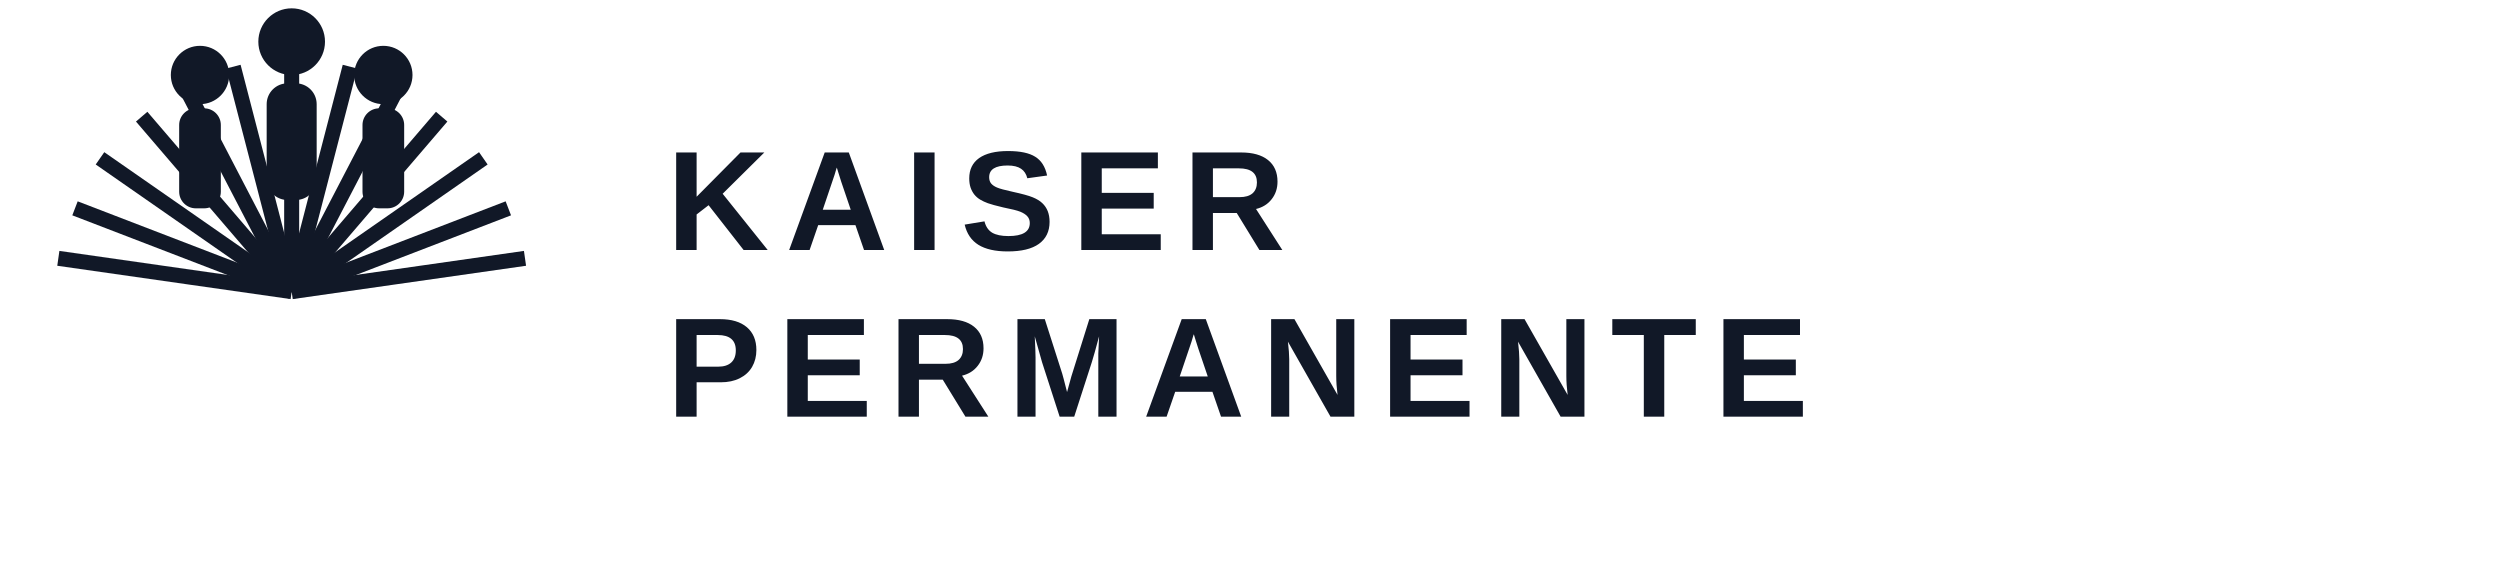
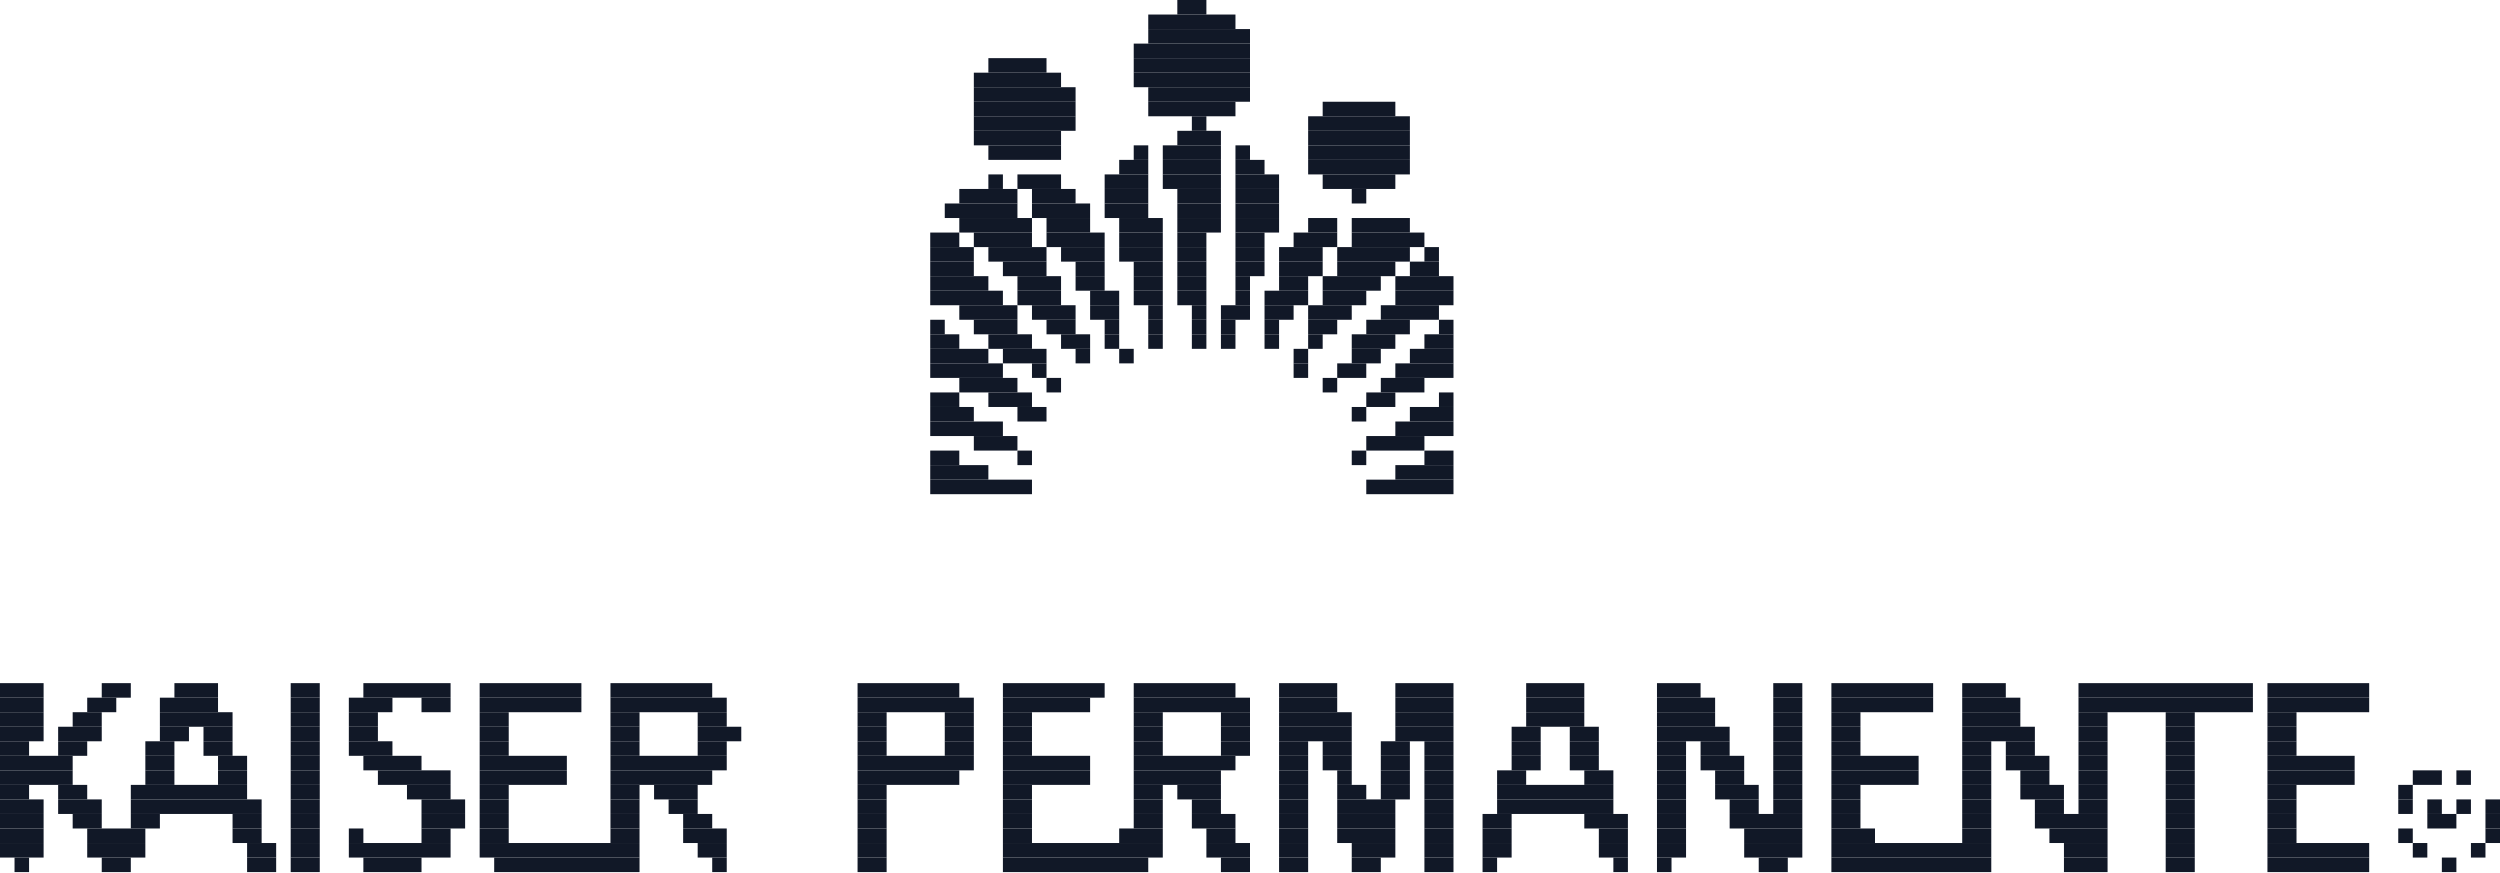
- <svg xmlns="http://www.w3.org/2000/svg" viewBox="0 0 300 70" fill="#111827">
-   <g transform="translate(35, 35)">
-     <line x1="0" y1="0" x2="-28" y2="-4" stroke="#111827" stroke-width="1.8" />
-     <line x1="0" y1="0" x2="-26" y2="-10" stroke="#111827" stroke-width="1.8" />
-     <line x1="0" y1="0" x2="-23" y2="-16" stroke="#111827" stroke-width="1.8" />
-     <line x1="0" y1="0" x2="-18" y2="-21" stroke="#111827" stroke-width="1.8" />
-     <line x1="0" y1="0" x2="-13" y2="-25" stroke="#111827" stroke-width="1.8" />
-     <line x1="0" y1="0" x2="-7" y2="-27" stroke="#111827" stroke-width="1.8" />
-     <line x1="0" y1="0" x2="0" y2="-28" stroke="#111827" stroke-width="1.8" />
-     <line x1="0" y1="0" x2="7" y2="-27" stroke="#111827" stroke-width="1.8" />
-     <line x1="0" y1="0" x2="13" y2="-25" stroke="#111827" stroke-width="1.8" />
-     <line x1="0" y1="0" x2="18" y2="-21" stroke="#111827" stroke-width="1.8" />
-     <line x1="0" y1="0" x2="23" y2="-16" stroke="#111827" stroke-width="1.8" />
-     <line x1="0" y1="0" x2="26" y2="-10" stroke="#111827" stroke-width="1.8" />
-     <line x1="0" y1="0" x2="28" y2="-4" stroke="#111827" stroke-width="1.8" />
-     <circle cx="0" cy="-30" r="4" />
-     <rect x="-3" y="-25" width="6" height="14" rx="2.5" />
-     <circle cx="-11" cy="-26" r="3.5" />
-     <rect x="-13.5" y="-22" width="5" height="12" rx="2" />
-     <circle cx="11" cy="-26" r="3.5" />
-     <rect x="8.5" y="-22" width="5" height="12" rx="2" />
-   </g>
-   <text x="80" y="30" font-family="Arial, Helvetica, sans-serif" font-size="17" font-weight="700" letter-spacing="2">KAISER</text>
-   <text x="80" y="50" font-family="Arial, Helvetica, sans-serif" font-size="17" font-weight="700" letter-spacing="2">PERMANENTE</text>
+ <svg xmlns="http://www.w3.org/2000/svg" viewBox="0 0 172 60" fill="#111827">
+   <rect x="81" y="0" width="2" height="1" />
+   <rect x="79" y="1" width="6" height="1" />
+   <rect x="79" y="2" width="7" height="1" />
+   <rect x="78" y="3" width="8" height="1" />
+   <rect x="68" y="4" width="4" height="1" />
+   <rect x="78" y="4" width="8" height="1" />
+   <rect x="67" y="5" width="6" height="1" />
+   <rect x="78" y="5" width="8" height="1" />
+   <rect x="67" y="6" width="7" height="1" />
+   <rect x="79" y="6" width="7" height="1" />
+   <rect x="67" y="7" width="7" height="1" />
+   <rect x="79" y="7" width="6" height="1" />
+   <rect x="91" y="7" width="5" height="1" />
+   <rect x="67" y="8" width="7" height="1" />
+   <rect x="82" y="8" width="1" height="1" />
+   <rect x="90" y="8" width="7" height="1" />
+   <rect x="67" y="9" width="6" height="1" />
+   <rect x="81" y="9" width="3" height="1" />
+   <rect x="90" y="9" width="7" height="1" />
+   <rect x="68" y="10" width="5" height="1" />
+   <rect x="78" y="10" width="1" height="1" />
+   <rect x="80" y="10" width="4" height="1" />
+   <rect x="85" y="10" width="1" height="1" />
+   <rect x="90" y="10" width="7" height="1" />
+   <rect x="77" y="11" width="2" height="1" />
+   <rect x="80" y="11" width="4" height="1" />
+   <rect x="85" y="11" width="2" height="1" />
+   <rect x="90" y="11" width="7" height="1" />
+   <rect x="68" y="12" width="1" height="1" />
+   <rect x="70" y="12" width="3" height="1" />
+   <rect x="76" y="12" width="3" height="1" />
+   <rect x="80" y="12" width="4" height="1" />
+   <rect x="85" y="12" width="3" height="1" />
+   <rect x="91" y="12" width="5" height="1" />
+   <rect x="66" y="13" width="4" height="1" />
+   <rect x="71" y="13" width="3" height="1" />
+   <rect x="76" y="13" width="3" height="1" />
+   <rect x="81" y="13" width="3" height="1" />
+   <rect x="85" y="13" width="3" height="1" />
+   <rect x="93" y="13" width="1" height="1" />
+   <rect x="65" y="14" width="5" height="1" />
+   <rect x="71" y="14" width="4" height="1" />
+   <rect x="76" y="14" width="3" height="1" />
+   <rect x="81" y="14" width="3" height="1" />
+   <rect x="85" y="14" width="3" height="1" />
+   <rect x="66" y="15" width="5" height="1" />
+   <rect x="72" y="15" width="3" height="1" />
+   <rect x="77" y="15" width="3" height="1" />
+   <rect x="81" y="15" width="3" height="1" />
+   <rect x="85" y="15" width="3" height="1" />
+   <rect x="90" y="15" width="2" height="1" />
+   <rect x="93" y="15" width="4" height="1" />
+   <rect x="64" y="16" width="2" height="1" />
+   <rect x="67" y="16" width="4" height="1" />
+   <rect x="72" y="16" width="4" height="1" />
+   <rect x="77" y="16" width="3" height="1" />
+   <rect x="81" y="16" width="2" height="1" />
+   <rect x="85" y="16" width="2" height="1" />
+   <rect x="89" y="16" width="3" height="1" />
+   <rect x="93" y="16" width="5" height="1" />
+   <rect x="64" y="17" width="3" height="1" />
+   <rect x="68" y="17" width="4" height="1" />
+   <rect x="73" y="17" width="3" height="1" />
+   <rect x="77" y="17" width="3" height="1" />
+   <rect x="81" y="17" width="2" height="1" />
+   <rect x="85" y="17" width="2" height="1" />
+   <rect x="88" y="17" width="3" height="1" />
+   <rect x="92" y="17" width="5" height="1" />
+   <rect x="98" y="17" width="1" height="1" />
+   <rect x="64" y="18" width="3" height="1" />
+   <rect x="69" y="18" width="3" height="1" />
+   <rect x="74" y="18" width="2" height="1" />
+   <rect x="78" y="18" width="2" height="1" />
+   <rect x="81" y="18" width="2" height="1" />
+   <rect x="85" y="18" width="2" height="1" />
+   <rect x="88" y="18" width="3" height="1" />
+   <rect x="92" y="18" width="4" height="1" />
+   <rect x="97" y="18" width="2" height="1" />
+   <rect x="64" y="19" width="4" height="1" />
+   <rect x="70" y="19" width="3" height="1" />
+   <rect x="74" y="19" width="2" height="1" />
+   <rect x="78" y="19" width="2" height="1" />
+   <rect x="81" y="19" width="2" height="1" />
+   <rect x="85" y="19" width="1" height="1" />
+   <rect x="88" y="19" width="2" height="1" />
+   <rect x="91" y="19" width="4" height="1" />
+   <rect x="96" y="19" width="4" height="1" />
+   <rect x="64" y="20" width="5" height="1" />
+   <rect x="70" y="20" width="3" height="1" />
+   <rect x="75" y="20" width="2" height="1" />
+   <rect x="78" y="20" width="2" height="1" />
+   <rect x="81" y="20" width="2" height="1" />
+   <rect x="85" y="20" width="1" height="1" />
+   <rect x="87" y="20" width="3" height="1" />
+   <rect x="91" y="20" width="3" height="1" />
+   <rect x="96" y="20" width="4" height="1" />
+   <rect x="66" y="21" width="4" height="1" />
+   <rect x="71" y="21" width="3" height="1" />
+   <rect x="75" y="21" width="2" height="1" />
+   <rect x="79" y="21" width="1" height="1" />
+   <rect x="82" y="21" width="1" height="1" />
+   <rect x="84" y="21" width="2" height="1" />
+   <rect x="87" y="21" width="2" height="1" />
+   <rect x="90" y="21" width="3" height="1" />
+   <rect x="95" y="21" width="4" height="1" />
+   <rect x="64" y="22" width="1" height="1" />
+   <rect x="67" y="22" width="3" height="1" />
+   <rect x="72" y="22" width="2" height="1" />
+   <rect x="76" y="22" width="1" height="1" />
+   <rect x="79" y="22" width="1" height="1" />
+   <rect x="82" y="22" width="1" height="1" />
+   <rect x="84" y="22" width="1" height="1" />
+   <rect x="87" y="22" width="1" height="1" />
+   <rect x="90" y="22" width="2" height="1" />
+   <rect x="94" y="22" width="3" height="1" />
+   <rect x="99" y="22" width="1" height="1" />
+   <rect x="64" y="23" width="2" height="1" />
+   <rect x="68" y="23" width="3" height="1" />
+   <rect x="73" y="23" width="2" height="1" />
+   <rect x="76" y="23" width="1" height="1" />
+   <rect x="79" y="23" width="1" height="1" />
+   <rect x="82" y="23" width="1" height="1" />
+   <rect x="84" y="23" width="1" height="1" />
+   <rect x="87" y="23" width="1" height="1" />
+   <rect x="90" y="23" width="1" height="1" />
+   <rect x="93" y="23" width="3" height="1" />
+   <rect x="98" y="23" width="2" height="1" />
+   <rect x="64" y="24" width="4" height="1" />
+   <rect x="69" y="24" width="3" height="1" />
+   <rect x="74" y="24" width="1" height="1" />
+   <rect x="77" y="24" width="1" height="1" />
+   <rect x="89" y="24" width="1" height="1" />
+   <rect x="93" y="24" width="2" height="1" />
+   <rect x="97" y="24" width="3" height="1" />
+   <rect x="64" y="25" width="5" height="1" />
+   <rect x="71" y="25" width="1" height="1" />
+   <rect x="89" y="25" width="1" height="1" />
+   <rect x="92" y="25" width="2" height="1" />
+   <rect x="96" y="25" width="4" height="1" />
+   <rect x="66" y="26" width="4" height="1" />
+   <rect x="72" y="26" width="1" height="1" />
+   <rect x="91" y="26" width="1" height="1" />
+   <rect x="95" y="26" width="3" height="1" />
+   <rect x="64" y="27" width="2" height="1" />
+   <rect x="68" y="27" width="3" height="1" />
+   <rect x="94" y="27" width="2" height="1" />
+   <rect x="99" y="27" width="1" height="1" />
+   <rect x="64" y="28" width="3" height="1" />
+   <rect x="70" y="28" width="2" height="1" />
+   <rect x="93" y="28" width="1" height="1" />
+   <rect x="97" y="28" width="3" height="1" />
+   <rect x="64" y="29" width="5" height="1" />
+   <rect x="96" y="29" width="4" height="1" />
+   <rect x="67" y="30" width="3" height="1" />
+   <rect x="94" y="30" width="4" height="1" />
+   <rect x="64" y="31" width="2" height="1" />
+   <rect x="70" y="31" width="1" height="1" />
+   <rect x="93" y="31" width="1" height="1" />
+   <rect x="98" y="31" width="2" height="1" />
+   <rect x="64" y="32" width="4" height="1" />
+   <rect x="96" y="32" width="4" height="1" />
+   <rect x="64" y="33" width="7" height="1" />
+   <rect x="94" y="33" width="6" height="1" />
+   <rect x="0" y="47" width="3" height="1" />
+   <rect x="7" y="47" width="2" height="1" />
+   <rect x="12" y="47" width="3" height="1" />
+   <rect x="20" y="47" width="2" height="1" />
+   <rect x="25" y="47" width="6" height="1" />
+   <rect x="33" y="47" width="7" height="1" />
+   <rect x="42" y="47" width="7" height="1" />
+   <rect x="59" y="47" width="7" height="1" />
+   <rect x="69" y="47" width="7" height="1" />
+   <rect x="78" y="47" width="7" height="1" />
+   <rect x="88" y="47" width="4" height="1" />
+   <rect x="96" y="47" width="4" height="1" />
+   <rect x="105" y="47" width="4" height="1" />
+   <rect x="114" y="47" width="3" height="1" />
+   <rect x="122" y="47" width="2" height="1" />
+   <rect x="126" y="47" width="7" height="1" />
+   <rect x="135" y="47" width="3" height="1" />
+   <rect x="143" y="47" width="12" height="1" />
+   <rect x="156" y="47" width="7" height="1" />
+   <rect x="0" y="48" width="3" height="1" />
+   <rect x="6" y="48" width="2" height="1" />
+   <rect x="11" y="48" width="4" height="1" />
+   <rect x="20" y="48" width="2" height="1" />
+   <rect x="24" y="48" width="3" height="1" />
+   <rect x="29" y="48" width="2" height="1" />
+   <rect x="33" y="48" width="7" height="1" />
+   <rect x="42" y="48" width="8" height="1" />
+   <rect x="59" y="48" width="8" height="1" />
+   <rect x="69" y="48" width="6" height="1" />
+   <rect x="78" y="48" width="8" height="1" />
+   <rect x="88" y="48" width="4" height="1" />
+   <rect x="96" y="48" width="4" height="1" />
+   <rect x="105" y="48" width="4" height="1" />
+   <rect x="114" y="48" width="4" height="1" />
+   <rect x="122" y="48" width="2" height="1" />
+   <rect x="126" y="48" width="7" height="1" />
+   <rect x="135" y="48" width="4" height="1" />
+   <rect x="143" y="48" width="12" height="1" />
+   <rect x="156" y="48" width="7" height="1" />
+   <rect x="0" y="49" width="3" height="1" />
+   <rect x="5" y="49" width="2" height="1" />
+   <rect x="11" y="49" width="5" height="1" />
+   <rect x="20" y="49" width="2" height="1" />
+   <rect x="24" y="49" width="2" height="1" />
+   <rect x="33" y="49" width="2" height="1" />
+   <rect x="42" y="49" width="2" height="1" />
+   <rect x="48" y="49" width="2" height="1" />
+   <rect x="59" y="49" width="2" height="1" />
+   <rect x="65" y="49" width="2" height="1" />
+   <rect x="69" y="49" width="2" height="1" />
+   <rect x="78" y="49" width="2" height="1" />
+   <rect x="84" y="49" width="2" height="1" />
+   <rect x="88" y="49" width="5" height="1" />
+   <rect x="96" y="49" width="4" height="1" />
+   <rect x="105" y="49" width="4" height="1" />
+   <rect x="114" y="49" width="4" height="1" />
+   <rect x="122" y="49" width="2" height="1" />
+   <rect x="126" y="49" width="2" height="1" />
+   <rect x="135" y="49" width="4" height="1" />
+   <rect x="143" y="49" width="2" height="1" />
+   <rect x="149" y="49" width="2" height="1" />
+   <rect x="156" y="49" width="2" height="1" />
+   <rect x="0" y="50" width="3" height="1" />
+   <rect x="4" y="50" width="3" height="1" />
+   <rect x="11" y="50" width="2" height="1" />
+   <rect x="14" y="50" width="2" height="1" />
+   <rect x="20" y="50" width="2" height="1" />
+   <rect x="24" y="50" width="2" height="1" />
+   <rect x="33" y="50" width="2" height="1" />
+   <rect x="42" y="50" width="2" height="1" />
+   <rect x="48" y="50" width="3" height="1" />
+   <rect x="59" y="50" width="2" height="1" />
+   <rect x="65" y="50" width="2" height="1" />
+   <rect x="69" y="50" width="2" height="1" />
+   <rect x="78" y="50" width="2" height="1" />
+   <rect x="84" y="50" width="2" height="1" />
+   <rect x="88" y="50" width="5" height="1" />
+   <rect x="96" y="50" width="4" height="1" />
+   <rect x="104" y="50" width="2" height="1" />
+   <rect x="108" y="50" width="2" height="1" />
+   <rect x="114" y="50" width="5" height="1" />
+   <rect x="122" y="50" width="2" height="1" />
+   <rect x="126" y="50" width="2" height="1" />
+   <rect x="135" y="50" width="5" height="1" />
+   <rect x="143" y="50" width="2" height="1" />
+   <rect x="149" y="50" width="2" height="1" />
+   <rect x="156" y="50" width="2" height="1" />
+   <rect x="0" y="51" width="2" height="1" />
+   <rect x="4" y="51" width="2" height="1" />
+   <rect x="10" y="51" width="2" height="1" />
+   <rect x="14" y="51" width="2" height="1" />
+   <rect x="20" y="51" width="2" height="1" />
+   <rect x="24" y="51" width="3" height="1" />
+   <rect x="33" y="51" width="2" height="1" />
+   <rect x="42" y="51" width="2" height="1" />
+   <rect x="48" y="51" width="2" height="1" />
+   <rect x="59" y="51" width="2" height="1" />
+   <rect x="65" y="51" width="2" height="1" />
+   <rect x="69" y="51" width="2" height="1" />
+   <rect x="78" y="51" width="2" height="1" />
+   <rect x="84" y="51" width="2" height="1" />
+   <rect x="88" y="51" width="2" height="1" />
+   <rect x="91" y="51" width="2" height="1" />
+   <rect x="95" y="51" width="2" height="1" />
+   <rect x="98" y="51" width="2" height="1" />
+   <rect x="104" y="51" width="2" height="1" />
+   <rect x="108" y="51" width="2" height="1" />
+   <rect x="114" y="51" width="2" height="1" />
+   <rect x="117" y="51" width="2" height="1" />
+   <rect x="122" y="51" width="2" height="1" />
+   <rect x="126" y="51" width="2" height="1" />
+   <rect x="135" y="51" width="2" height="1" />
+   <rect x="138" y="51" width="2" height="1" />
+   <rect x="143" y="51" width="2" height="1" />
+   <rect x="149" y="51" width="2" height="1" />
+   <rect x="156" y="51" width="2" height="1" />
+   <rect x="0" y="52" width="5" height="1" />
+   <rect x="10" y="52" width="2" height="1" />
+   <rect x="15" y="52" width="2" height="1" />
+   <rect x="20" y="52" width="2" height="1" />
+   <rect x="25" y="52" width="4" height="1" />
+   <rect x="33" y="52" width="6" height="1" />
+   <rect x="42" y="52" width="8" height="1" />
+   <rect x="59" y="52" width="8" height="1" />
+   <rect x="69" y="52" width="6" height="1" />
+   <rect x="78" y="52" width="7" height="1" />
+   <rect x="88" y="52" width="2" height="1" />
+   <rect x="91" y="52" width="2" height="1" />
+   <rect x="95" y="52" width="2" height="1" />
+   <rect x="98" y="52" width="2" height="1" />
+   <rect x="104" y="52" width="2" height="1" />
+   <rect x="108" y="52" width="2" height="1" />
+   <rect x="114" y="52" width="2" height="1" />
+   <rect x="117" y="52" width="3" height="1" />
+   <rect x="122" y="52" width="2" height="1" />
+   <rect x="126" y="52" width="6" height="1" />
+   <rect x="135" y="52" width="2" height="1" />
+   <rect x="138" y="52" width="3" height="1" />
+   <rect x="143" y="52" width="2" height="1" />
+   <rect x="149" y="52" width="2" height="1" />
+   <rect x="156" y="52" width="6" height="1" />
+   <rect x="0" y="53" width="5" height="1" />
+   <rect x="10" y="53" width="2" height="1" />
+   <rect x="15" y="53" width="2" height="1" />
+   <rect x="20" y="53" width="2" height="1" />
+   <rect x="26" y="53" width="5" height="1" />
+   <rect x="33" y="53" width="6" height="1" />
+   <rect x="42" y="53" width="7" height="1" />
+   <rect x="59" y="53" width="7" height="1" />
+   <rect x="69" y="53" width="6" height="1" />
+   <rect x="78" y="53" width="6" height="1" />
+   <rect x="88" y="53" width="2" height="1" />
+   <rect x="92" y="53" width="1" height="1" />
+   <rect x="95" y="53" width="2" height="1" />
+   <rect x="98" y="53" width="2" height="1" />
+   <rect x="103" y="53" width="2" height="1" />
+   <rect x="109" y="53" width="2" height="1" />
+   <rect x="114" y="53" width="2" height="1" />
+   <rect x="118" y="53" width="2" height="1" />
+   <rect x="122" y="53" width="2" height="1" />
+   <rect x="126" y="53" width="6" height="1" />
+   <rect x="135" y="53" width="2" height="1" />
+   <rect x="139" y="53" width="2" height="1" />
+   <rect x="143" y="53" width="2" height="1" />
+   <rect x="149" y="53" width="2" height="1" />
+   <rect x="156" y="53" width="6" height="1" />
+   <rect x="166" y="53" width="2" height="1" />
+   <rect x="169" y="53" width="1" height="1" />
+   <rect x="0" y="54" width="2" height="1" />
+   <rect x="4" y="54" width="2" height="1" />
+   <rect x="9" y="54" width="8" height="1" />
+   <rect x="20" y="54" width="2" height="1" />
+   <rect x="28" y="54" width="3" height="1" />
+   <rect x="33" y="54" width="2" height="1" />
+   <rect x="42" y="54" width="2" height="1" />
+   <rect x="45" y="54" width="3" height="1" />
+   <rect x="59" y="54" width="2" height="1" />
+   <rect x="69" y="54" width="2" height="1" />
+   <rect x="78" y="54" width="2" height="1" />
+   <rect x="81" y="54" width="3" height="1" />
+   <rect x="88" y="54" width="2" height="1" />
+   <rect x="92" y="54" width="2" height="1" />
+   <rect x="95" y="54" width="2" height="1" />
+   <rect x="98" y="54" width="2" height="1" />
+   <rect x="103" y="54" width="8" height="1" />
+   <rect x="114" y="54" width="2" height="1" />
+   <rect x="118" y="54" width="3" height="1" />
+   <rect x="122" y="54" width="2" height="1" />
+   <rect x="126" y="54" width="2" height="1" />
+   <rect x="135" y="54" width="2" height="1" />
+   <rect x="139" y="54" width="3" height="1" />
+   <rect x="143" y="54" width="2" height="1" />
+   <rect x="149" y="54" width="2" height="1" />
+   <rect x="156" y="54" width="2" height="1" />
+   <rect x="165" y="54" width="1" height="1" />
+   <rect x="0" y="55" width="3" height="1" />
+   <rect x="4" y="55" width="3" height="1" />
+   <rect x="9" y="55" width="9" height="1" />
+   <rect x="20" y="55" width="2" height="1" />
+   <rect x="29" y="55" width="3" height="1" />
+   <rect x="33" y="55" width="2" height="1" />
+   <rect x="42" y="55" width="2" height="1" />
+   <rect x="46" y="55" width="2" height="1" />
+   <rect x="59" y="55" width="2" height="1" />
+   <rect x="69" y="55" width="2" height="1" />
+   <rect x="78" y="55" width="2" height="1" />
+   <rect x="82" y="55" width="2" height="1" />
+   <rect x="88" y="55" width="2" height="1" />
+   <rect x="92" y="55" width="4" height="1" />
+   <rect x="98" y="55" width="2" height="1" />
+   <rect x="103" y="55" width="8" height="1" />
+   <rect x="114" y="55" width="2" height="1" />
+   <rect x="119" y="55" width="2" height="1" />
+   <rect x="122" y="55" width="2" height="1" />
+   <rect x="126" y="55" width="2" height="1" />
+   <rect x="135" y="55" width="2" height="1" />
+   <rect x="140" y="55" width="2" height="1" />
+   <rect x="143" y="55" width="2" height="1" />
+   <rect x="149" y="55" width="2" height="1" />
+   <rect x="156" y="55" width="2" height="1" />
+   <rect x="165" y="55" width="1" height="1" />
+   <rect x="167" y="55" width="1" height="1" />
+   <rect x="169" y="55" width="1" height="1" />
+   <rect x="171" y="55" width="1" height="1" />
+   <rect x="0" y="56" width="3" height="1" />
+   <rect x="5" y="56" width="2" height="1" />
+   <rect x="9" y="56" width="2" height="1" />
+   <rect x="16" y="56" width="2" height="1" />
+   <rect x="20" y="56" width="2" height="1" />
+   <rect x="29" y="56" width="3" height="1" />
+   <rect x="33" y="56" width="2" height="1" />
+   <rect x="42" y="56" width="2" height="1" />
+   <rect x="47" y="56" width="2" height="1" />
+   <rect x="59" y="56" width="2" height="1" />
+   <rect x="69" y="56" width="2" height="1" />
+   <rect x="78" y="56" width="2" height="1" />
+   <rect x="82" y="56" width="3" height="1" />
+   <rect x="88" y="56" width="2" height="1" />
+   <rect x="92" y="56" width="4" height="1" />
+   <rect x="98" y="56" width="2" height="1" />
+   <rect x="102" y="56" width="2" height="1" />
+   <rect x="109" y="56" width="3" height="1" />
+   <rect x="114" y="56" width="2" height="1" />
+   <rect x="119" y="56" width="5" height="1" />
+   <rect x="126" y="56" width="2" height="1" />
+   <rect x="135" y="56" width="2" height="1" />
+   <rect x="140" y="56" width="5" height="1" />
+   <rect x="149" y="56" width="2" height="1" />
+   <rect x="156" y="56" width="2" height="1" />
+   <rect x="167" y="56" width="2" height="1" />
+   <rect x="171" y="56" width="1" height="1" />
+   <rect x="0" y="57" width="3" height="1" />
+   <rect x="6" y="57" width="4" height="1" />
+   <rect x="16" y="57" width="2" height="1" />
+   <rect x="20" y="57" width="2" height="1" />
+   <rect x="24" y="57" width="1" height="1" />
+   <rect x="29" y="57" width="2" height="1" />
+   <rect x="33" y="57" width="2" height="1" />
+   <rect x="42" y="57" width="2" height="1" />
+   <rect x="47" y="57" width="3" height="1" />
+   <rect x="59" y="57" width="2" height="1" />
+   <rect x="69" y="57" width="2" height="1" />
+   <rect x="77" y="57" width="3" height="1" />
+   <rect x="83" y="57" width="2" height="1" />
+   <rect x="88" y="57" width="2" height="1" />
+   <rect x="92" y="57" width="4" height="1" />
+   <rect x="98" y="57" width="2" height="1" />
+   <rect x="102" y="57" width="2" height="1" />
+   <rect x="110" y="57" width="2" height="1" />
+   <rect x="114" y="57" width="2" height="1" />
+   <rect x="120" y="57" width="4" height="1" />
+   <rect x="126" y="57" width="3" height="1" />
+   <rect x="135" y="57" width="2" height="1" />
+   <rect x="141" y="57" width="4" height="1" />
+   <rect x="149" y="57" width="2" height="1" />
+   <rect x="156" y="57" width="2" height="1" />
+   <rect x="165" y="57" width="1" height="1" />
+   <rect x="171" y="57" width="1" height="1" />
+   <rect x="0" y="58" width="3" height="1" />
+   <rect x="6" y="58" width="4" height="1" />
+   <rect x="17" y="58" width="2" height="1" />
+   <rect x="20" y="58" width="2" height="1" />
+   <rect x="24" y="58" width="7" height="1" />
+   <rect x="33" y="58" width="11" height="1" />
+   <rect x="48" y="58" width="2" height="1" />
+   <rect x="59" y="58" width="2" height="1" />
+   <rect x="69" y="58" width="11" height="1" />
+   <rect x="83" y="58" width="3" height="1" />
+   <rect x="88" y="58" width="2" height="1" />
+   <rect x="93" y="58" width="3" height="1" />
+   <rect x="98" y="58" width="2" height="1" />
+   <rect x="102" y="58" width="2" height="1" />
+   <rect x="110" y="58" width="2" height="1" />
+   <rect x="114" y="58" width="2" height="1" />
+   <rect x="120" y="58" width="4" height="1" />
+   <rect x="126" y="58" width="11" height="1" />
+   <rect x="142" y="58" width="3" height="1" />
+   <rect x="149" y="58" width="2" height="1" />
+   <rect x="156" y="58" width="7" height="1" />
+   <rect x="166" y="58" width="1" height="1" />
+   <rect x="170" y="58" width="1" height="1" />
+   <rect x="1" y="59" width="1" height="1" />
+   <rect x="7" y="59" width="2" height="1" />
+   <rect x="17" y="59" width="2" height="1" />
+   <rect x="20" y="59" width="2" height="1" />
+   <rect x="25" y="59" width="4" height="1" />
+   <rect x="34" y="59" width="10" height="1" />
+   <rect x="49" y="59" width="1" height="1" />
+   <rect x="59" y="59" width="2" height="1" />
+   <rect x="69" y="59" width="10" height="1" />
+   <rect x="84" y="59" width="2" height="1" />
+   <rect x="88" y="59" width="2" height="1" />
+   <rect x="93" y="59" width="2" height="1" />
+   <rect x="98" y="59" width="2" height="1" />
+   <rect x="102" y="59" width="1" height="1" />
+   <rect x="111" y="59" width="1" height="1" />
+   <rect x="114" y="59" width="1" height="1" />
+   <rect x="121" y="59" width="2" height="1" />
+   <rect x="126" y="59" width="11" height="1" />
+   <rect x="142" y="59" width="3" height="1" />
+   <rect x="149" y="59" width="2" height="1" />
+   <rect x="156" y="59" width="7" height="1" />
+   <rect x="168" y="59" width="1" height="1" />
</svg>
